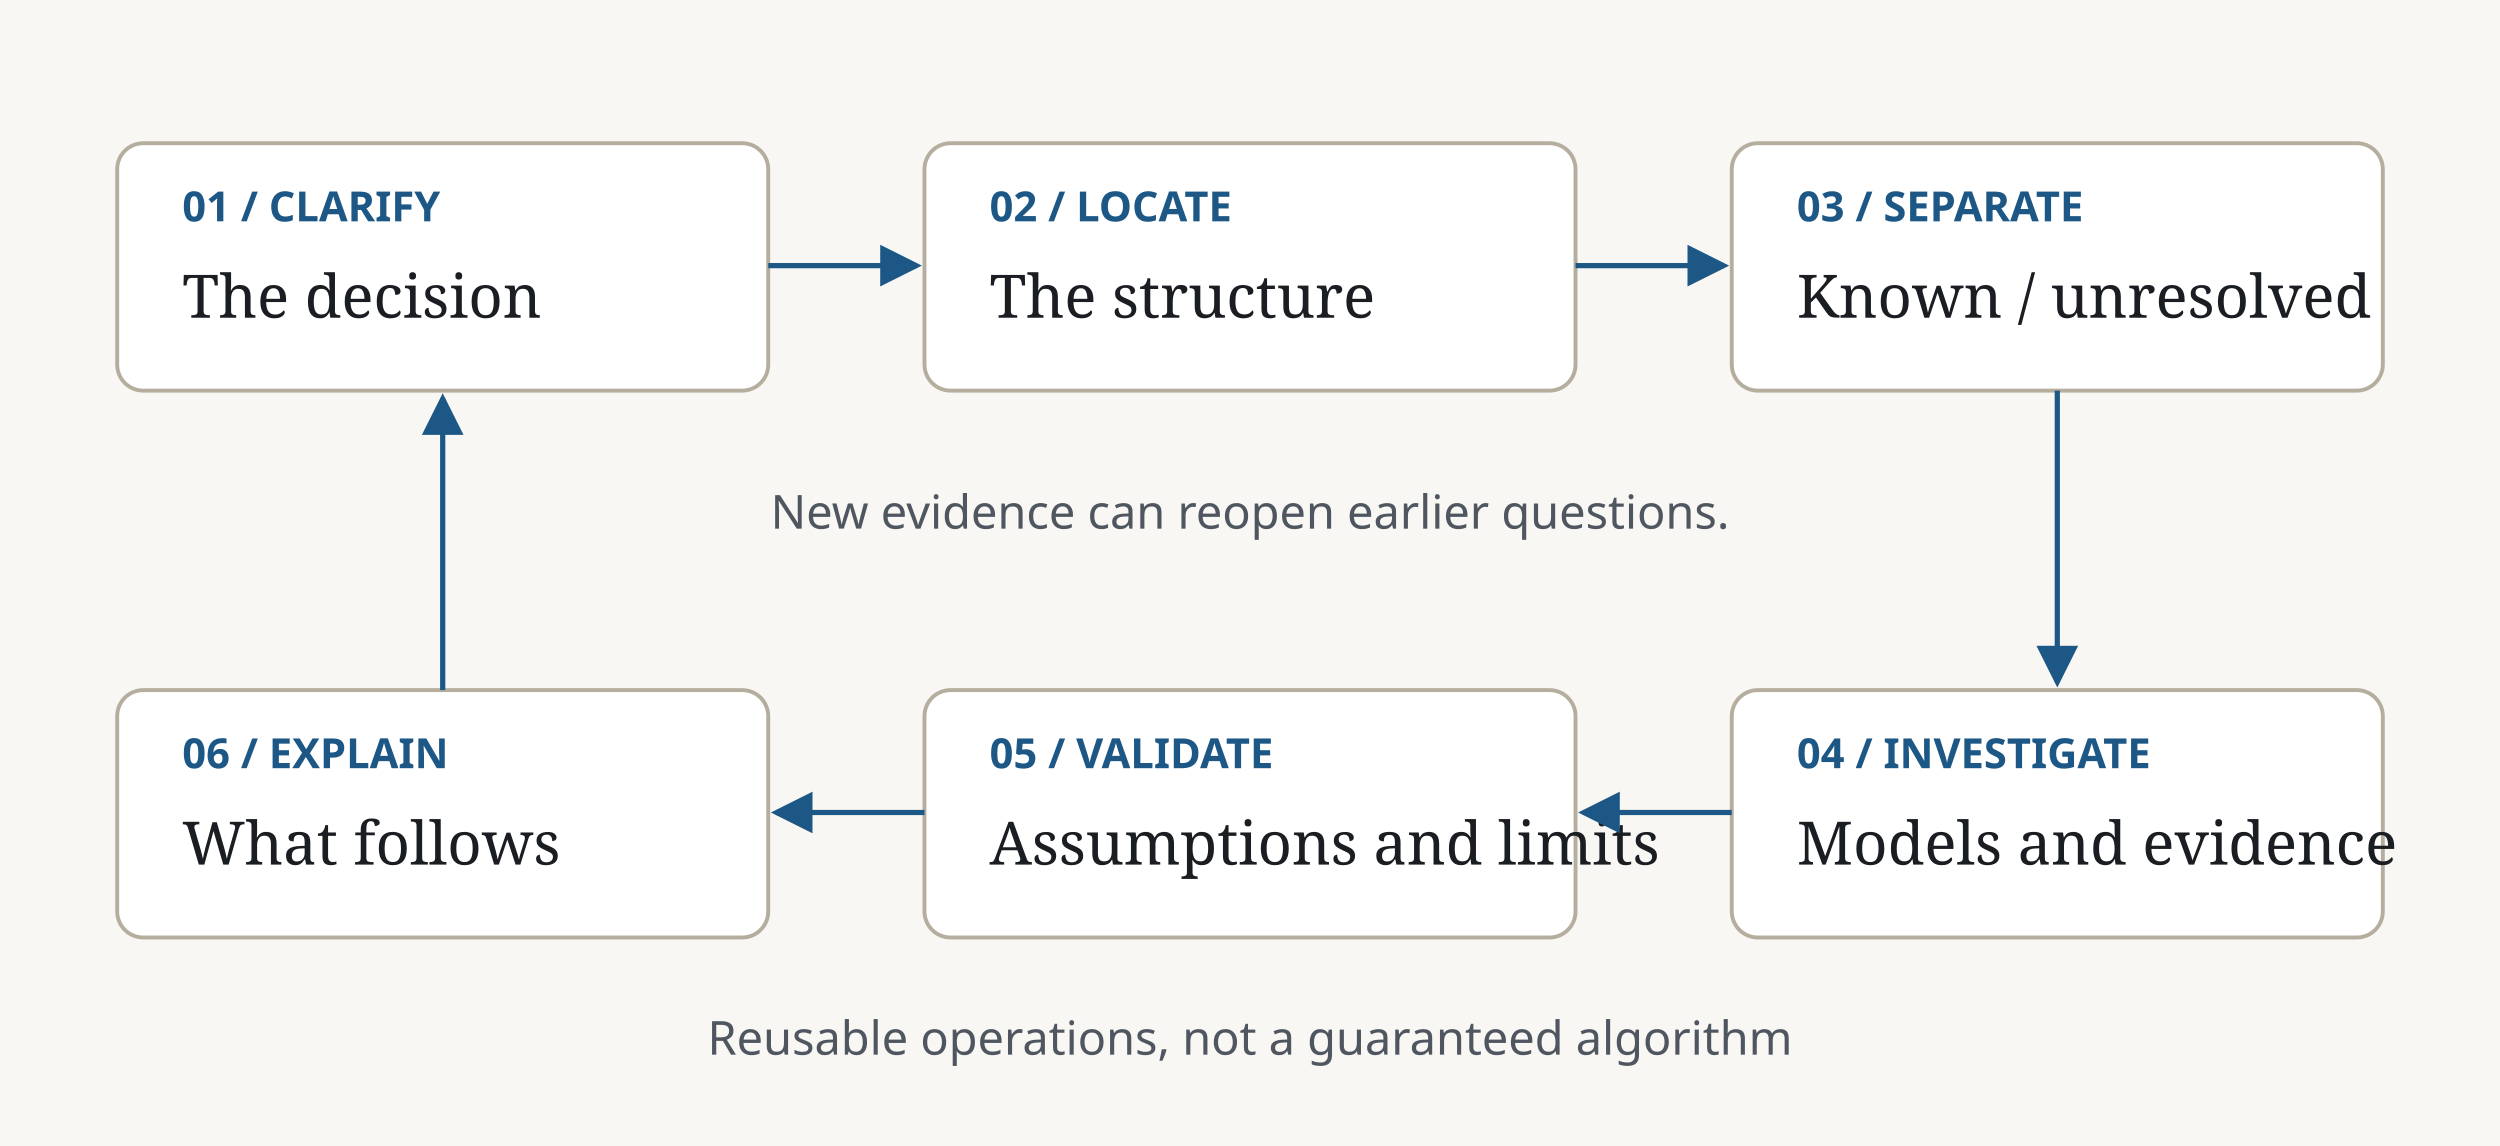
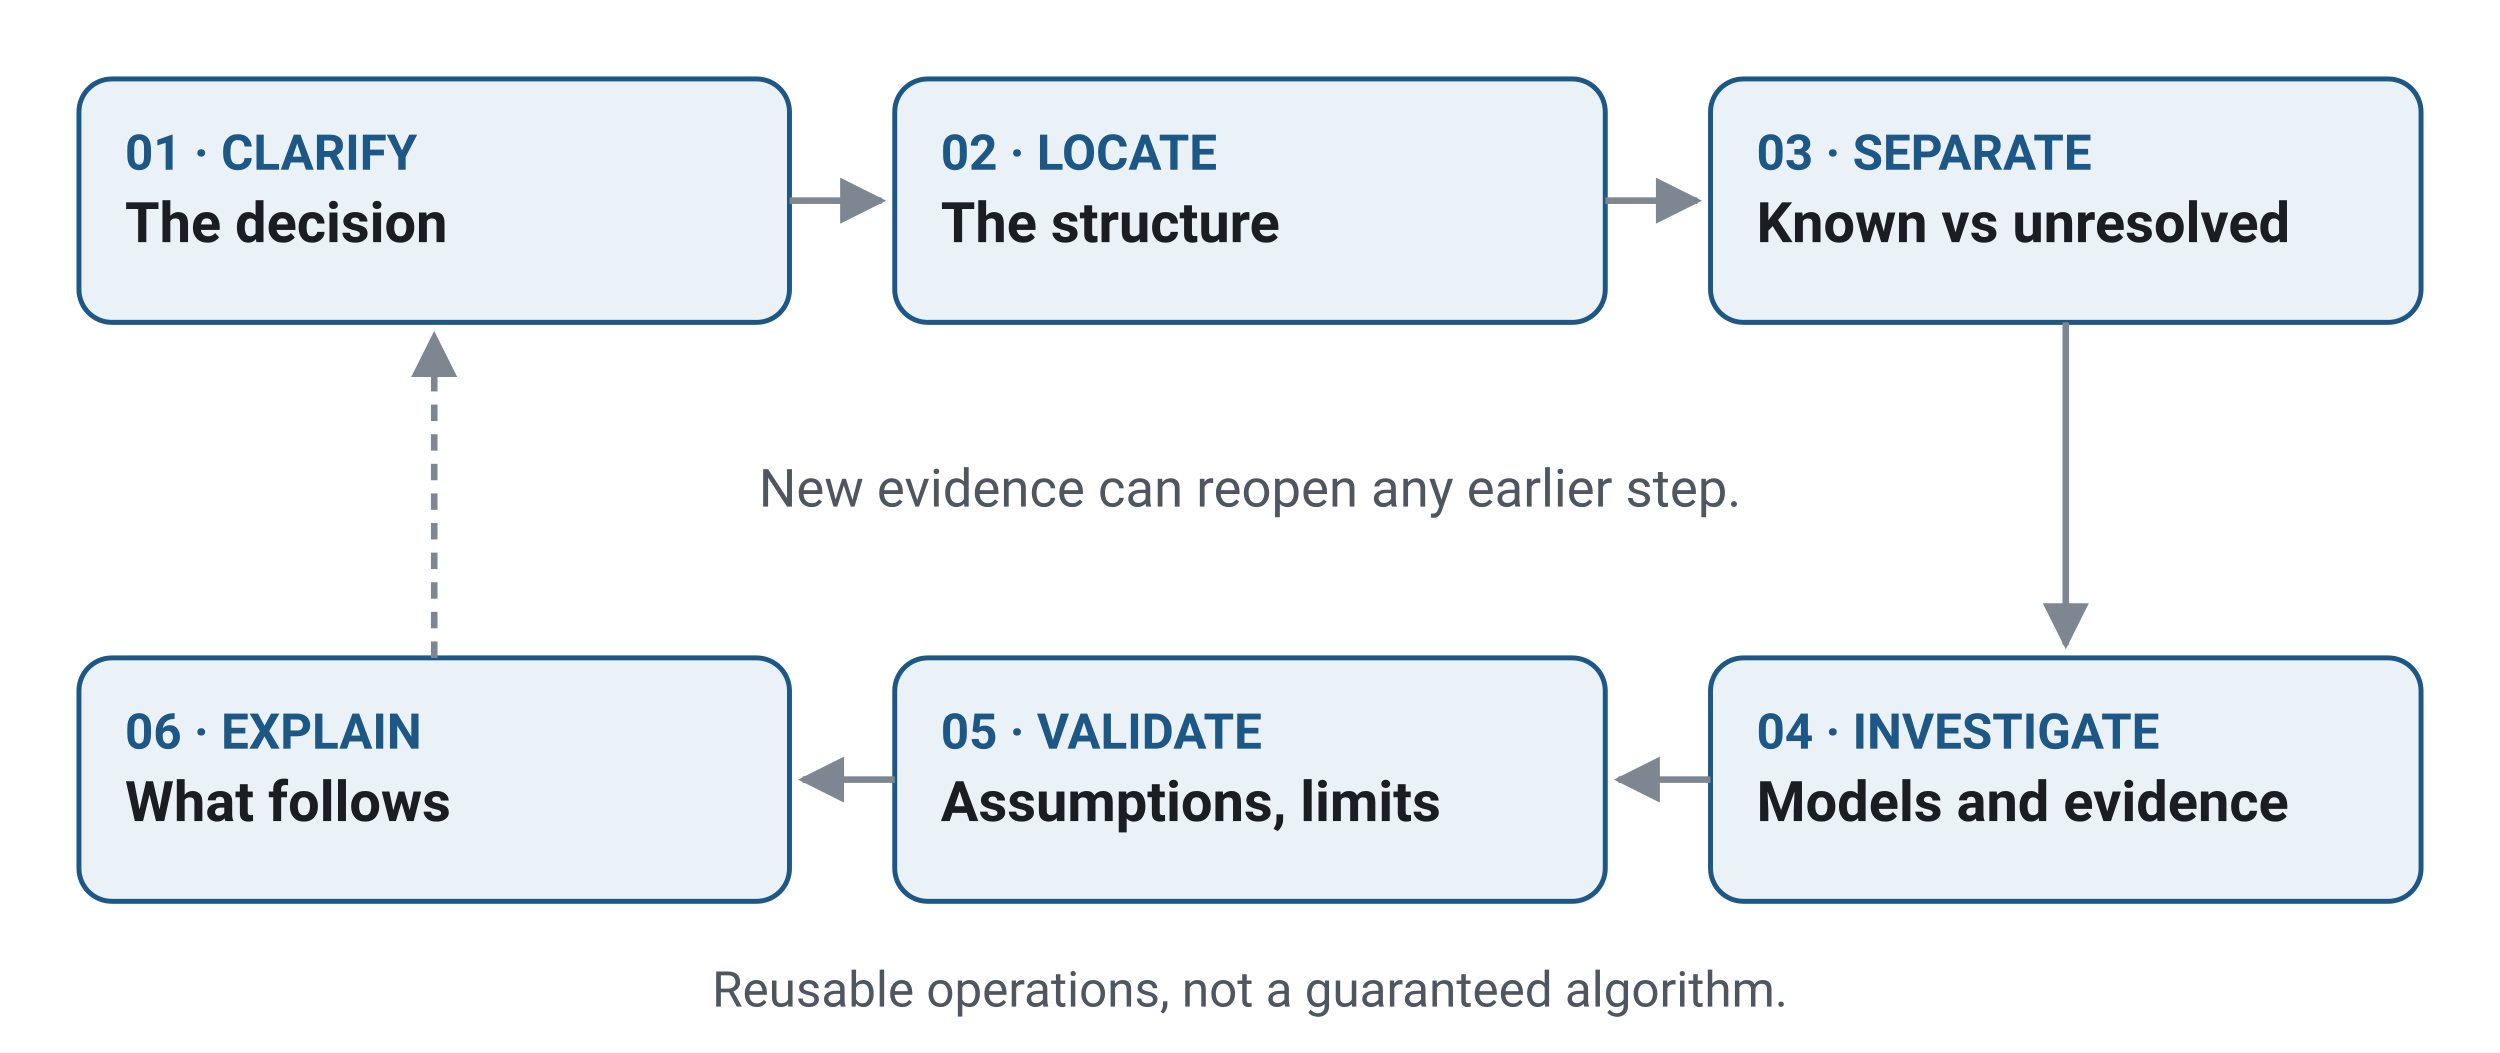
- <svg xmlns="http://www.w3.org/2000/svg" viewBox="0 0 960 440" role="img" aria-labelledby="title desc">
+ <svg xmlns="http://www.w3.org/2000/svg" viewBox="0 0 760 320" width="760" height="320" role="img" aria-labelledby="t">
  <defs>
-     <marker id="arrow" markerWidth="8" markerHeight="8" refX="7" refY="4" orient="auto">
-       <path d="M0 0 8 4 0 8Z" fill="#1c5785" />
+     <marker id="m-line" viewBox="0 0 10 10" refX="9" refY="5" markerWidth="7" markerHeight="7" orient="auto-start-reverse">
+       <path d="M0 0L10 5L0 10z" fill="#7D8691" />
    </marker>
  </defs>
-   <rect width="960" height="440" fill="#f8f7f3" />
-   <g fill="#fff" stroke="#b5ae9f" stroke-width="1.5">
-     <rect x="45" y="55" width="250" height="95" rx="10" />
-     <rect x="355" y="55" width="250" height="95" rx="10" />
-     <rect x="665" y="55" width="250" height="95" rx="10" />
-     <rect x="665" y="265" width="250" height="95" rx="10" />
-     <rect x="355" y="265" width="250" height="95" rx="10" />
-     <rect x="45" y="265" width="250" height="95" rx="10" />
-   </g>
-   <g fill="#1c5785" font-family="system-ui, sans-serif" font-size="16" font-weight="600">
-     <text x="70" y="85">01 / CLARIFY</text>
-     <text x="380" y="85">02 / LOCATE</text>
-     <text x="690" y="85">03 / SEPARATE</text>
-     <text x="690" y="295">04 / INVESTIGATE</text>
-     <text x="380" y="295">05 / VALIDATE</text>
-     <text x="70" y="295">06 / EXPLAIN</text>
-   </g>
-   <g fill="#1a1d21" font-family="Georgia, serif" font-size="23">
-     <text x="70" y="122">The decision</text>
-     <text x="380" y="122">The structure</text>
-     <text x="690" y="122">Known / unresolved</text>
-     <text x="690" y="332">Models and evidence</text>
-     <text x="380" y="332">Assumptions and limits</text>
-     <text x="70" y="332">What follows</text>
-   </g>
-   <g fill="none" stroke="#1c5785" stroke-width="2" marker-end="url(#arrow)">
-     <path d="M295 102H352" />
-     <path d="M605 102H662" />
-     <path d="M790 150V262" />
-     <path d="M665 312H608" />
-     <path d="M355 312H298" />
-     <path d="M170 265V153" />
-   </g>
-   <g fill="#4f5660" font-family="system-ui, sans-serif" font-size="18" text-anchor="middle">
-     <text x="480" y="203">New evidence can reopen earlier questions.</text>
-     <text x="480" y="405">Reusable operations, not a guaranteed algorithm</text>
+   <rect width="760" height="320" fill="#FFFFFF" />
+   <g font-family="system-ui,-apple-system,'Segoe UI',Roboto,Helvetica,Arial,sans-serif">
+     <rect x="24" y="24" width="216" height="74" rx="10" fill="#EAF1F7" stroke="#1C5785" stroke-width="1.5" />
+     <text x="38" y="51.6" font-size="15" fill="#1C5785" font-weight="700" data-box="24,24,216,74">01 · CLARIFY</text>
+     <text x="38" y="73.6" font-size="17" fill="#1A1D21" font-weight="700" data-box="24,24,216,74">The decision</text>
+     <rect x="272" y="24" width="216" height="74" rx="10" fill="#EAF1F7" stroke="#1C5785" stroke-width="1.5" />
+     <text x="286" y="51.6" font-size="15" fill="#1C5785" font-weight="700" data-box="272,24,216,74">02 · LOCATE</text>
+     <text x="286" y="73.6" font-size="17" fill="#1A1D21" font-weight="700" data-box="272,24,216,74">The structure</text>
+     <rect x="520" y="24" width="216" height="74" rx="10" fill="#EAF1F7" stroke="#1C5785" stroke-width="1.5" />
+     <text x="534" y="51.6" font-size="15" fill="#1C5785" font-weight="700" data-box="520,24,216,74">03 · SEPARATE</text>
+     <text x="534" y="73.6" font-size="17" fill="#1A1D21" font-weight="700" data-box="520,24,216,74">Known vs unresolved</text>
+     <rect x="520" y="200" width="216" height="74" rx="10" fill="#EAF1F7" stroke="#1C5785" stroke-width="1.5" />
+     <text x="534" y="227.6" font-size="15" fill="#1C5785" font-weight="700" data-box="520,200,216,74">04 · INVESTIGATE</text>
+     <text x="534" y="249.6" font-size="17" fill="#1A1D21" font-weight="700" data-box="520,200,216,74">Models and evidence</text>
+     <rect x="272" y="200" width="216" height="74" rx="10" fill="#EAF1F7" stroke="#1C5785" stroke-width="1.5" />
+     <text x="286" y="227.6" font-size="15" fill="#1C5785" font-weight="700" data-box="272,200,216,74">05 · VALIDATE</text>
+     <text x="286" y="249.6" font-size="17" fill="#1A1D21" font-weight="700" data-box="272,200,216,74">Assumptions, limits</text>
+     <rect x="24" y="200" width="216" height="74" rx="10" fill="#EAF1F7" stroke="#1C5785" stroke-width="1.5" />
+     <text x="38" y="227.6" font-size="15" fill="#1C5785" font-weight="700" data-box="24,200,216,74">06 · EXPLAIN</text>
+     <text x="38" y="249.6" font-size="17" fill="#1A1D21" font-weight="700" data-box="24,200,216,74">What follows</text>
+     <path d="M240 61 L268 61" fill="none" stroke="#7D8691" stroke-width="2" marker-end="url(#m-line)" />
+     <path d="M488 61 L516 61" fill="none" stroke="#7D8691" stroke-width="2" marker-end="url(#m-line)" />
+     <path d="M628 98 L628 196" fill="none" stroke="#7D8691" stroke-width="2" marker-end="url(#m-line)" />
+     <path d="M520 237 L492 237" fill="none" stroke="#7D8691" stroke-width="2" marker-end="url(#m-line)" />
+     <path d="M272 237 L244 237" fill="none" stroke="#7D8691" stroke-width="2" marker-end="url(#m-line)" />
+     <path d="M132 200 L132 102" fill="none" stroke="#7D8691" stroke-width="2" stroke-dasharray="5 4" marker-end="url(#m-line)" />
+     <text x="380" y="154" font-size="16" fill="#4F5660" text-anchor="middle">New evidence can reopen any earlier step.</text>
+     <text x="380" y="306" font-size="15" fill="#4F5660" text-anchor="middle">Reusable operations, not a guaranteed algorithm.</text>
  </g>
</svg>
